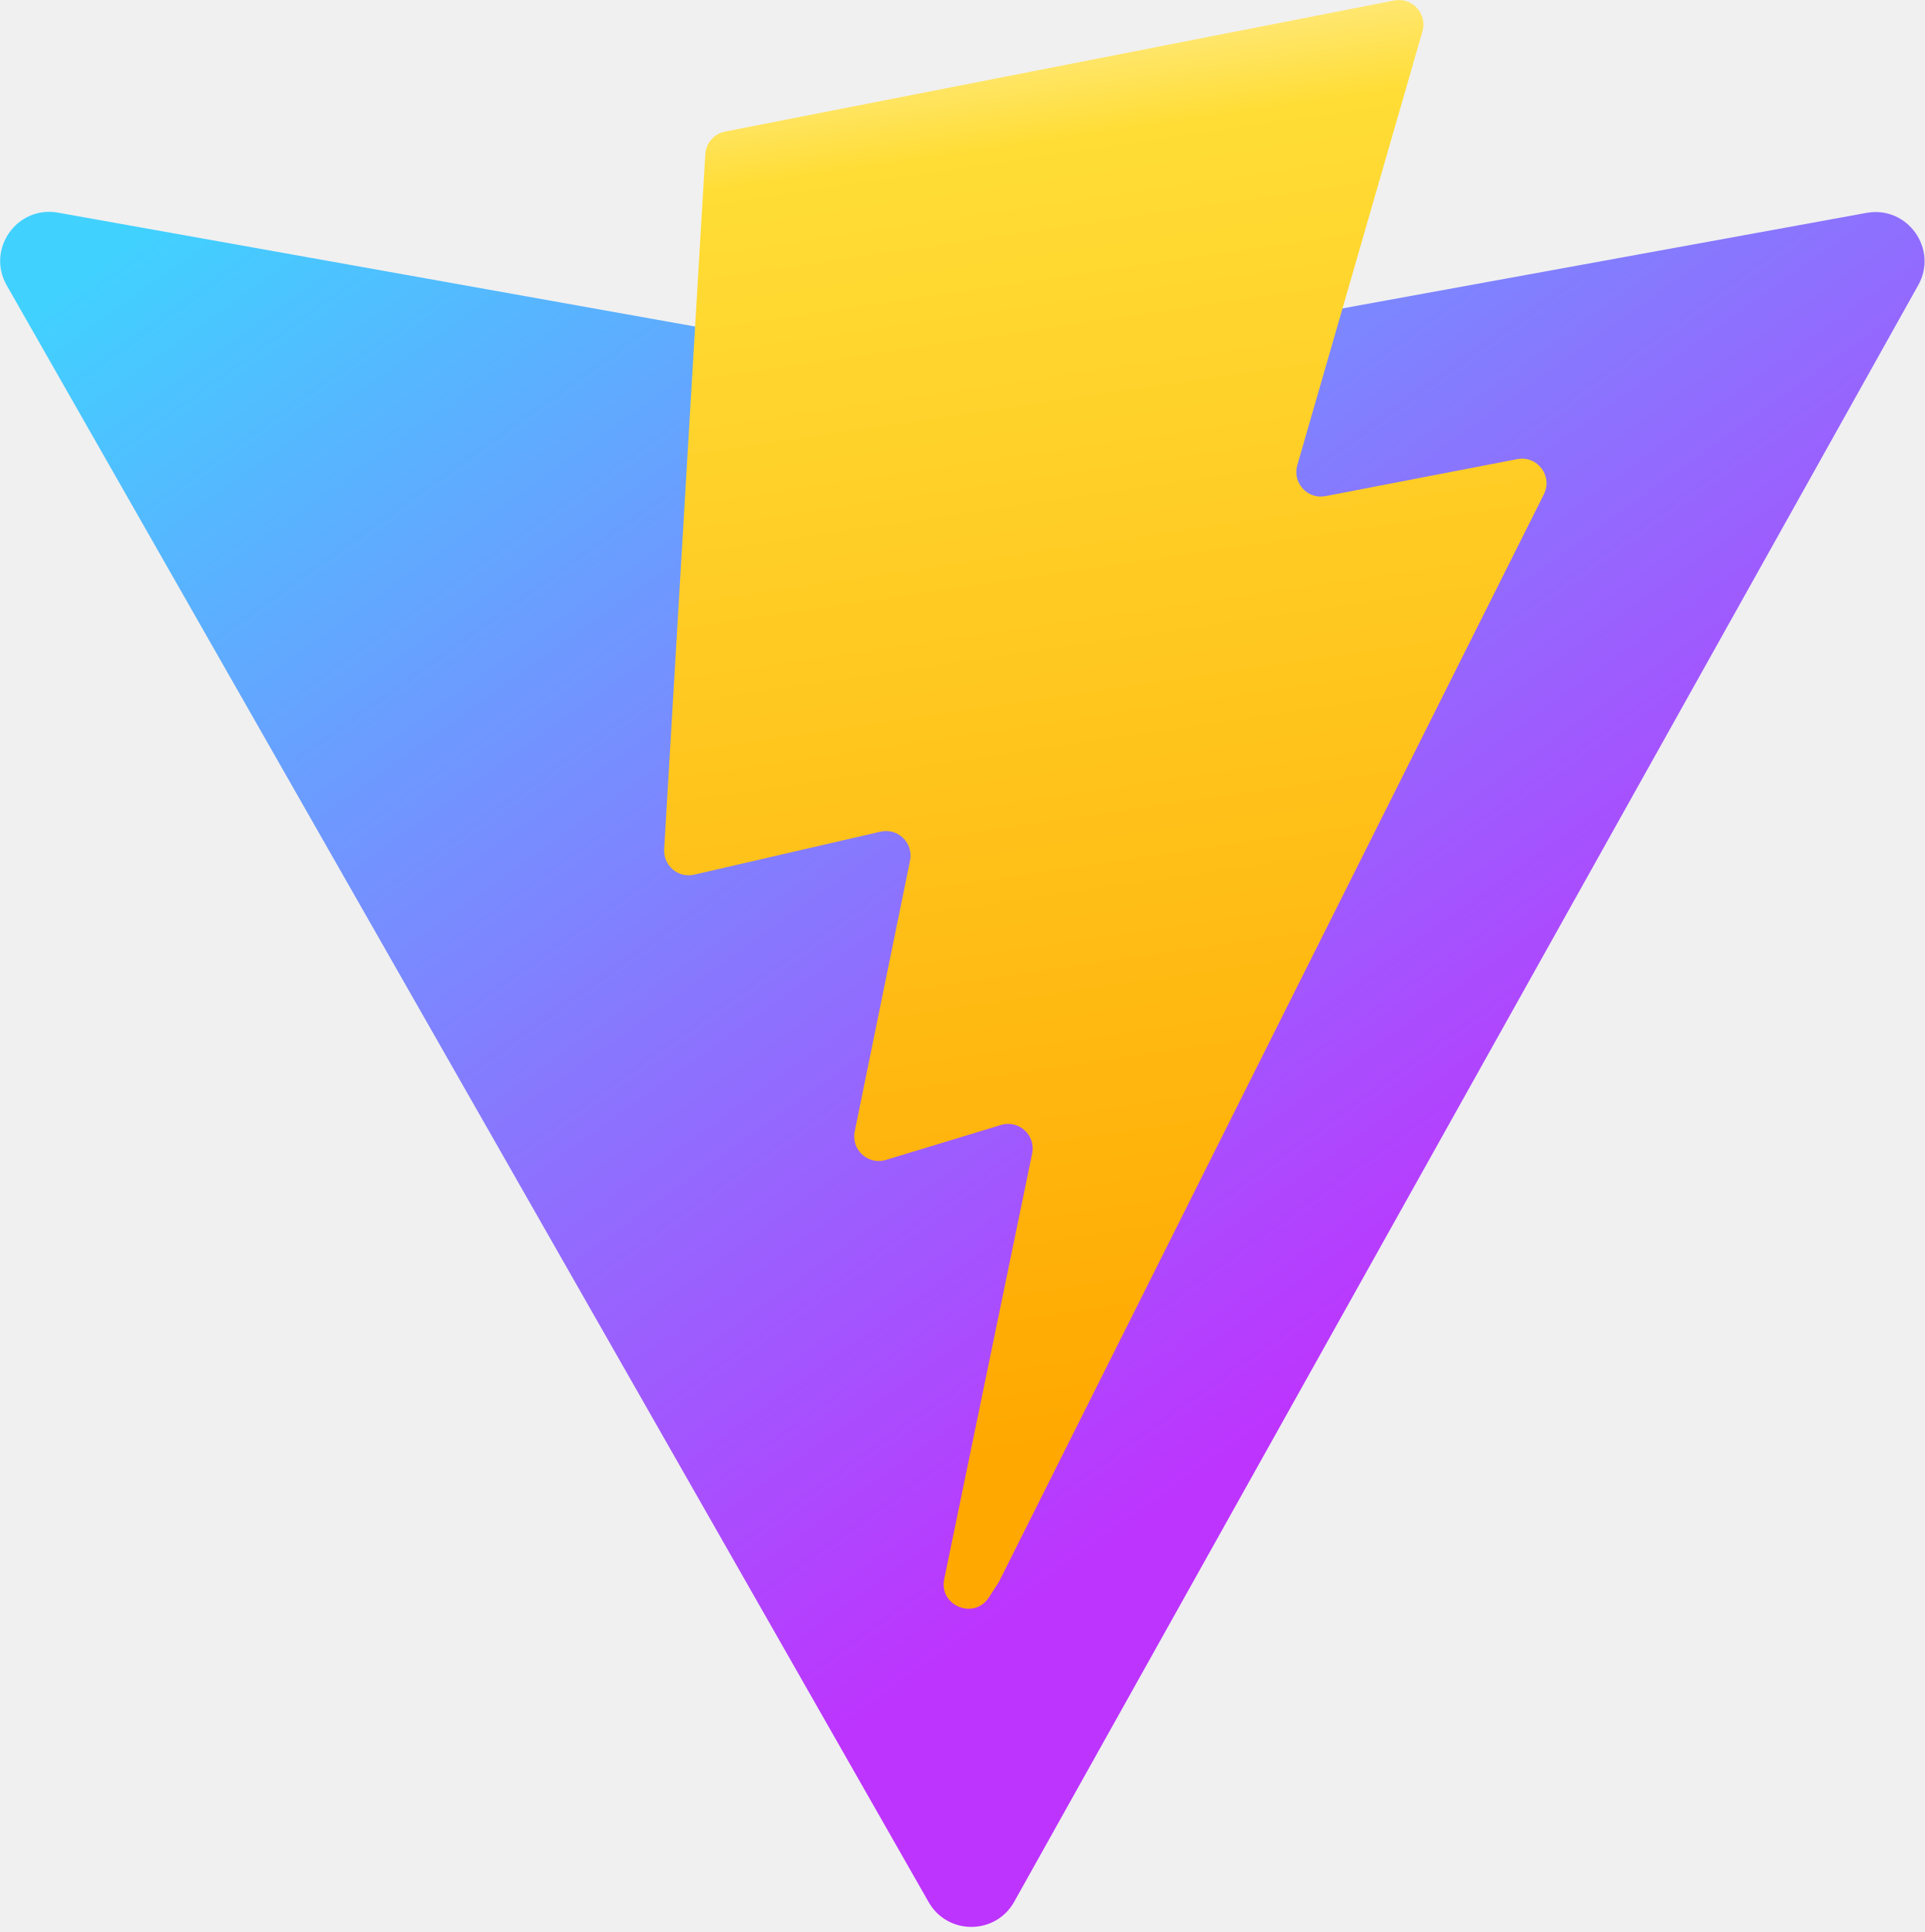
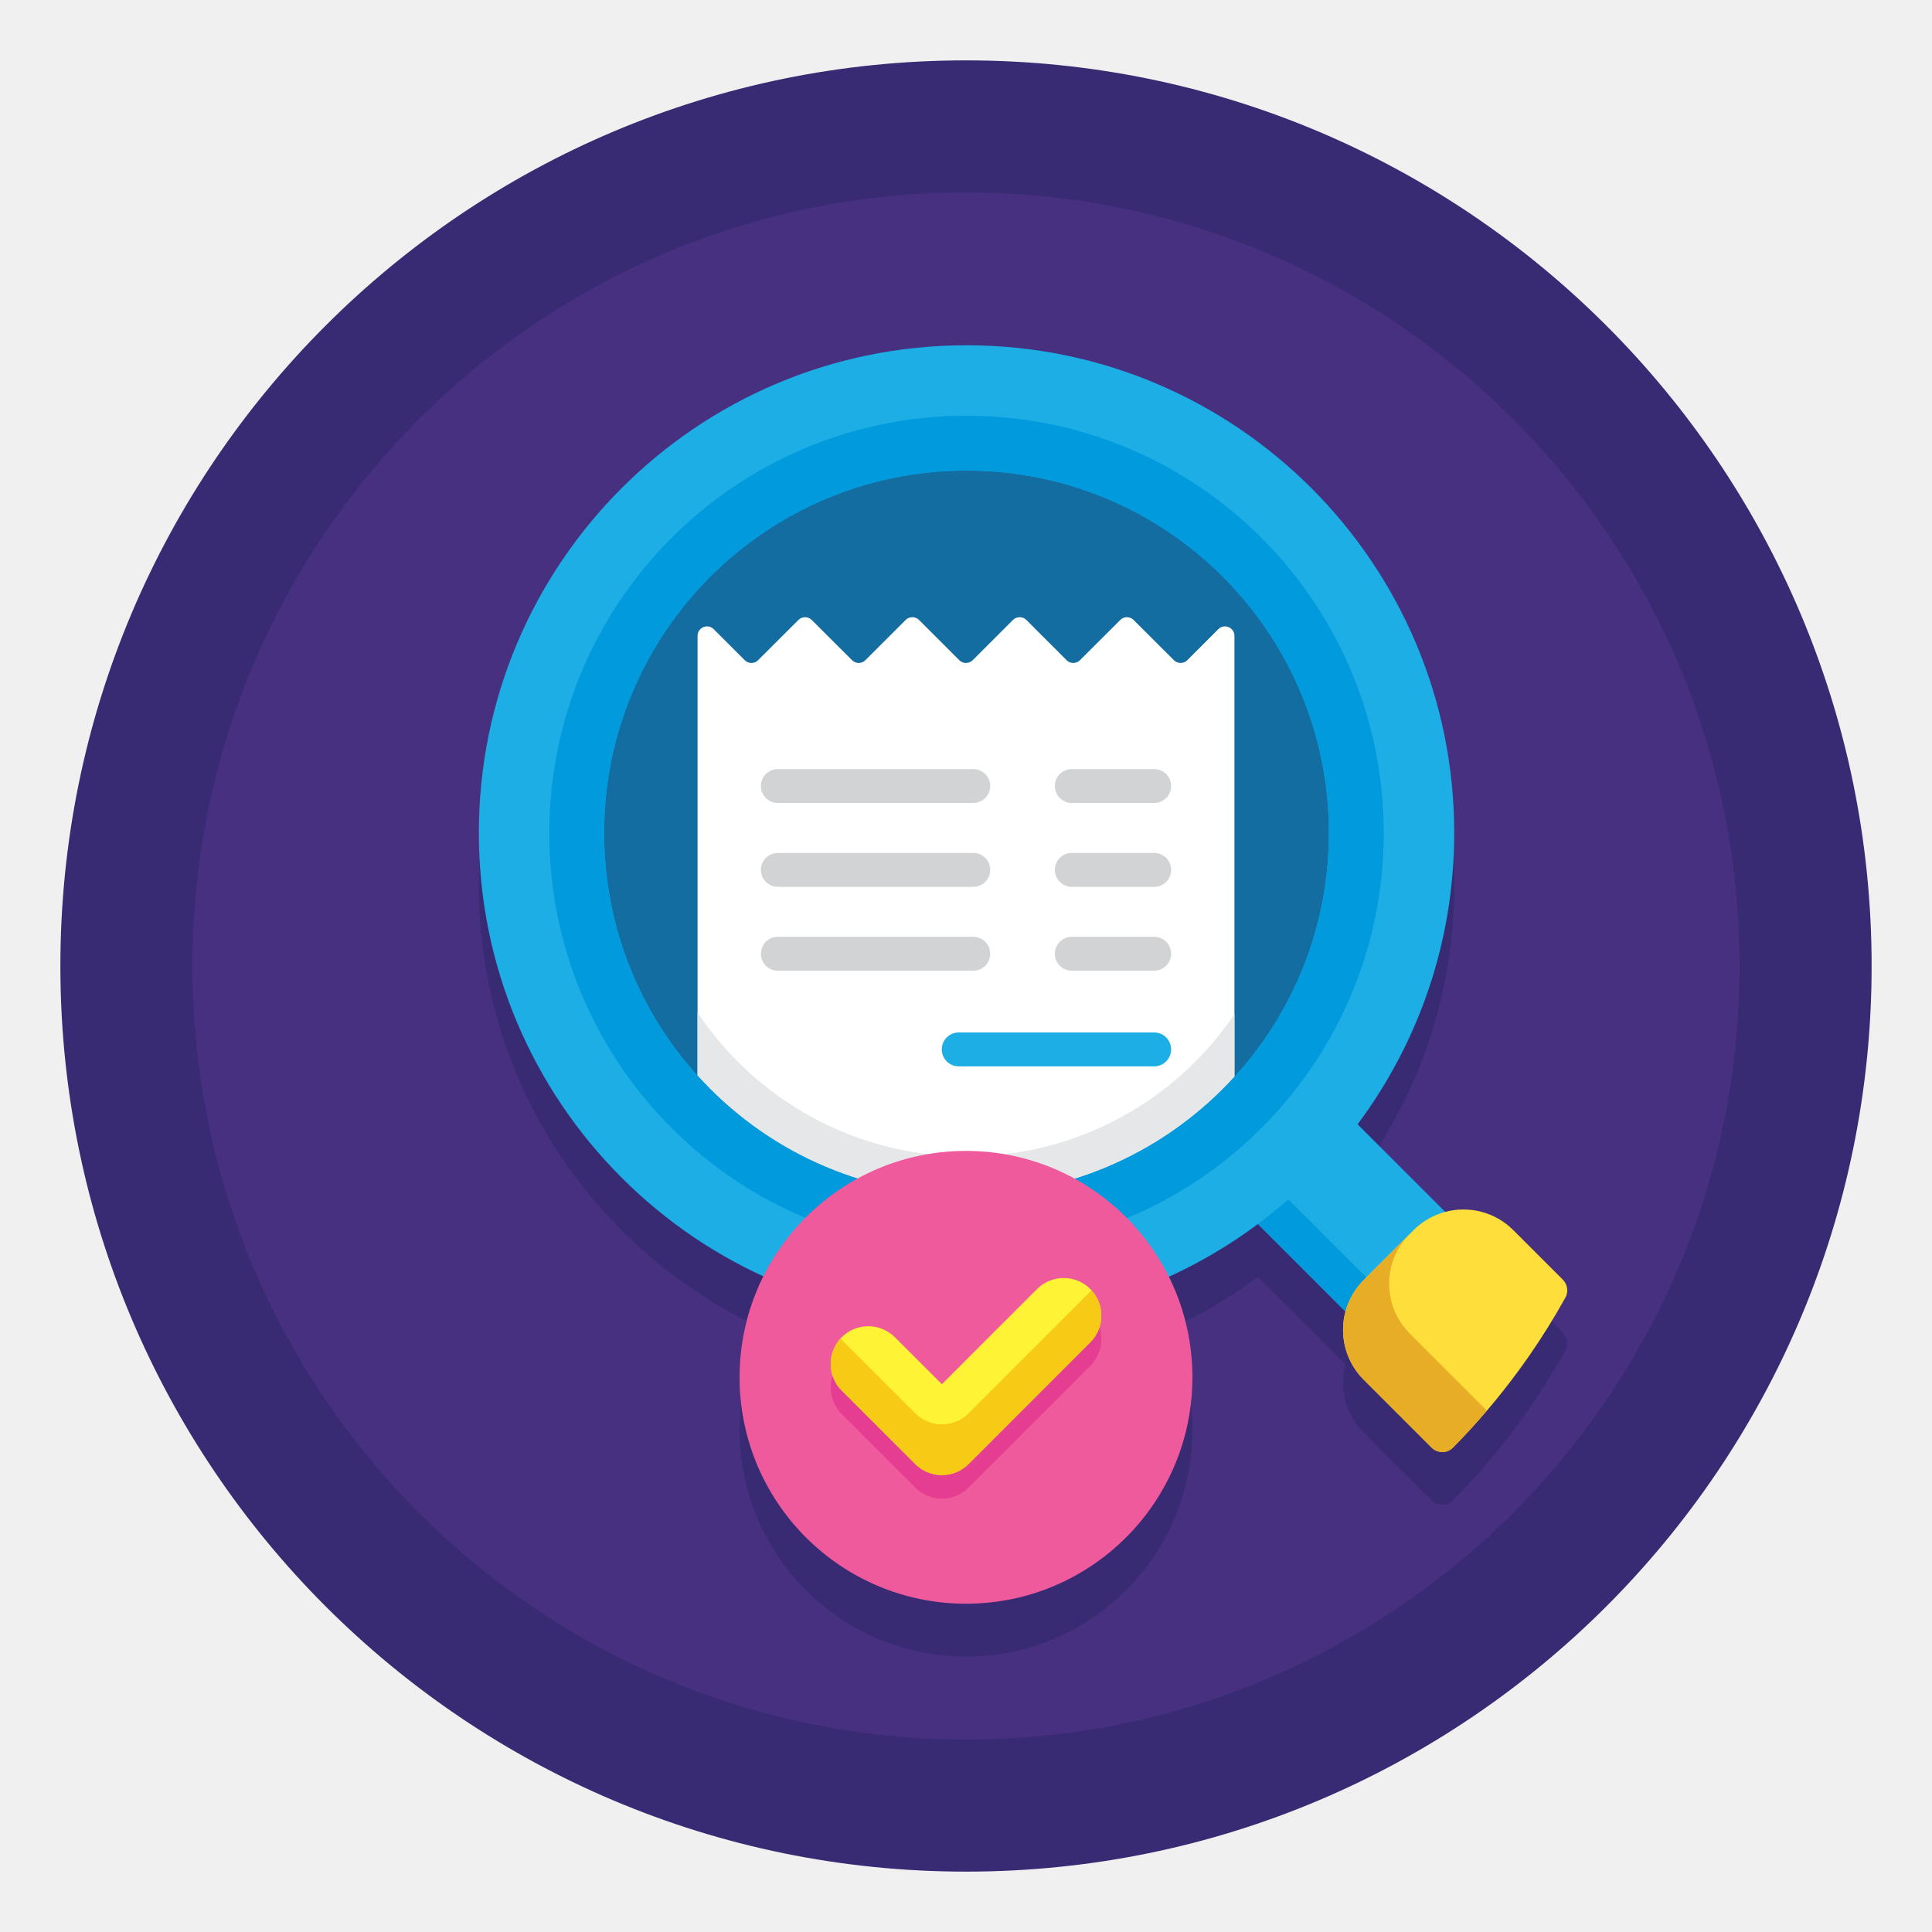
- <svg xmlns="http://www.w3.org/2000/svg" aria-hidden="true" role="img" class="iconify iconify--logos" width="31.88" height="32" preserveAspectRatio="xMidYMid meet" viewBox="0 0 256 257">
-   <defs>
-     <linearGradient id="IconifyId1813088fe1fbc01fb466" x1="-.828%" x2="57.636%" y1="7.652%" y2="78.411%">
-       <stop offset="0%" stop-color="#41D1FF" />
-       <stop offset="100%" stop-color="#BD34FE" />
-     </linearGradient>
-     <linearGradient id="IconifyId1813088fe1fbc01fb467" x1="43.376%" x2="50.316%" y1="2.242%" y2="89.03%">
-       <stop offset="0%" stop-color="#FFEA83" />
-       <stop offset="8.333%" stop-color="#FFDD35" />
-       <stop offset="100%" stop-color="#FFA800" />
-     </linearGradient>
-   </defs>
-   <path fill="url(#IconifyId1813088fe1fbc01fb466)" d="M255.153 37.938L134.897 252.976c-2.483 4.44-8.862 4.466-11.382.048L.875 37.958c-2.746-4.814 1.371-10.646 6.827-9.67l120.385 21.517a6.537 6.537 0 0 0 2.322-.004l117.867-21.483c5.438-.991 9.574 4.796 6.877 9.62Z" />
-   <path fill="url(#IconifyId1813088fe1fbc01fb467)" d="M185.432.063L96.44 17.501a3.268 3.268 0 0 0-2.634 3.014l-5.474 92.456a3.268 3.268 0 0 0 3.997 3.378l24.777-5.718c2.318-.535 4.413 1.507 3.936 3.838l-7.361 36.047c-.495 2.426 1.782 4.5 4.151 3.78l15.304-4.649c2.372-.72 4.652 1.36 4.15 3.788l-11.698 56.621c-.732 3.542 3.979 5.473 5.943 2.437l1.313-2.028l72.516-144.72c1.215-2.423-.88-5.186-3.54-4.672l-25.505 4.922c-2.396.462-4.435-1.77-3.759-4.114l16.646-57.705c.677-2.35-1.37-4.583-3.769-4.113Z" />
+ <svg xmlns="http://www.w3.org/2000/svg" version="1.1" id="Layer_1" x="0px" y="0px" viewBox="0 0 256 256" style="enable-background:new 0 0 256 256;" xml:space="preserve">
+   <style type="text/css">
+ 	.st0{fill:#382B73;}
+ 	.st1{fill:#473080;}
+ 	.st2{fill:#1CAEE4;}
+ 	.st3{fill:#009ADD;}
+ 	.st4{fill:#FEDE3A;}
+ 	.st5{fill:#E7AD27;}
+ 	.st6{fill:#136DA0;}
+ 	.st7{fill:#FFFFFF;}
+ 	.st8{fill:#E6E7E8;}
+ 	.st9{fill:#D1D3D4;}
+ 	.st10{fill:#EF5A9D;}
+ 	.st11{fill:#E43D91;}
+ 	.st12{fill:#FFF335;}
+ 	.st13{fill:#F7CB15;}
+ </style>
+   <g>
+     <g>
+       <circle class="st0" cx="128" cy="128" r="120" />
+       <circle class="st1" cx="128" cy="128" r="102.5" />
+     </g>
+     <path class="st0" d="M207.077,176.557L200.52,170c-2.45-2.45-5.909-3.25-9.029-2.42l-11.604-11.605   c0.001-0.002,0.003-0.003,0.004-0.005c8.04-10.77,12.8-24.13,12.8-38.6c0-35.69-28.93-64.62-64.62-64.62   c-35.69,0-64.62,28.93-64.62,64.62c0,26.075,15.459,48.528,37.707,58.737C99.141,180.139,98,184.686,98,189.501   c0,16.568,13.431,30,30,30s30-13.432,30-30c0-4.792-1.129-9.317-3.127-13.335c4.194-1.913,8.152-4.251,11.807-6.976   c0,0,0.001,0,0.001-0.001l11.599,11.6c0,0,0,0,0,0c-0.83,3.12-0.03,6.58,2.42,9.03l8.993,8.993   c0.778,0.778,2.048,0.791,2.823,0.008c1.561-1.577,3.065-3.215,4.505-4.901c3.946-4.612,7.432-9.634,10.4-14.979   C207.853,178.162,207.706,177.186,207.077,176.557z" />
+     <g>
+       <g>
+         <g>
+           <g>
+             <g>
+               <rect x="167.434" y="144.968" transform="matrix(0.7071 -0.7071 0.7071 0.7071 -60.7064 171.5833)" class="st2" width="18.682" height="28.211" />
+             </g>
+             <rect x="169.414" y="149.749" transform="matrix(0.7071 -0.7071 0.7071 0.7071 -65.4867 169.6032)" class="st3" width="5.161" height="28.211" />
+             <g>
+               <path class="st4" d="M207.077,169.557c0.63,0.63,0.776,1.606,0.344,2.385c-2.969,5.345-6.454,10.367-10.4,14.979        c-1.439,1.686-2.944,3.324-4.505,4.901c-0.774,0.782-2.044,0.77-2.823-0.008l-8.993-8.993c-2.45-2.45-3.25-5.91-2.42-9.03        c0.41-1.53,1.22-2.98,2.42-4.18l6.11-6.11l0.52-0.53c1.19-1.18,2.64-1.98,4.16-2.39c3.12-0.83,6.58-0.03,9.03,2.42        L207.077,169.557z" />
+             </g>
+             <path class="st5" d="M186.81,176.71l10.21,10.21c-1.439,1.686-2.944,3.324-4.505,4.901c-0.774,0.782-2.044,0.77-2.823-0.008       l-8.993-8.993c-2.45-2.45-3.25-5.91-2.42-9.03c0.41-1.53,1.22-2.98,2.42-4.18l6.11-6.11c-2.21,2.21-3.08,5.24-2.62,8.1       C184.49,173.47,185.36,175.26,186.81,176.71z" />
+             <path class="st2" d="M128.07,45.75c-35.69,0-64.62,28.93-64.62,64.62c0,35.68,28.93,64.61,64.62,64.61       c14.48,0,27.84-4.76,38.61-12.79c1.39-1.04,2.73-2.13,4.03-3.27c3.4-2.99,6.48-6.32,9.18-9.95c8.04-10.77,12.8-24.13,12.8-38.6       C192.69,74.68,163.76,45.75,128.07,45.75z M128.07,158.34c-26.5,0-47.98-21.48-47.98-47.97c0-26.5,21.48-47.98,47.98-47.98       s47.98,21.48,47.98,47.98C176.05,136.86,154.57,158.34,128.07,158.34z" />
+             <path class="st3" d="M128.07,55.09c-30.53,0-55.28,24.75-55.28,55.28s24.75,55.28,55.28,55.28c12.57,0,24.15-4.19,33.43-11.25       c0.01,0,0.01-0.01,0.02-0.01c0.88-0.67,1.73-1.37,2.57-2.09c2.96-2.54,5.65-5.39,8.01-8.5c7.06-9.28,11.25-20.86,11.25-33.43       C183.35,79.84,158.6,55.09,128.07,55.09z M128.07,158.34c-26.5,0-47.98-21.48-47.98-47.97c0-26.5,21.48-47.98,47.98-47.98       s47.98,21.48,47.98,47.98C176.05,136.86,154.57,158.34,128.07,158.34z" />
+             <path class="st6" d="M176.05,110.37c0,12.43-4.73,23.75-12.48,32.27c-8.78,9.65-21.43,15.7-35.5,15.7       c-14.15,0-26.87-6.12-35.64-15.86c-7.67-8.5-12.34-19.76-12.34-32.11c0-26.5,21.48-47.98,47.98-47.98       S176.05,83.87,176.05,110.37z" />
+           </g>
+         </g>
+       </g>
+       <g>
+         <path class="st7" d="M163.57,84.26v58.38c-8.78,9.65-21.43,15.7-35.5,15.7c-14.15,0-26.87-6.12-35.64-15.86V84.26     c0-1.12,1.35-1.68,2.14-0.89l4.11,4.11c0.49,0.49,1.28,0.49,1.77,0l5.34-5.33c0.49-0.49,1.28-0.49,1.77,0l5.34,5.33     c0.49,0.49,1.28,0.49,1.77,0l5.33-5.33c0.49-0.49,1.29-0.49,1.78,0l5.33,5.33c0.49,0.49,1.29,0.49,1.78,0l5.33-5.33     c0.49-0.49,1.29-0.49,1.78,0l5.33,5.33c0.49,0.49,1.28,0.49,1.77,0l5.34-5.33c0.49-0.49,1.28-0.49,1.77,0l5.34,5.33     c0.49,0.49,1.28,0.49,1.77,0l4.11-4.11C162.22,82.58,163.57,83.14,163.57,84.26z" />
+         <path class="st8" d="M159.789,139.202c-7.845,8.622-19.147,14.028-31.719,14.028c-12.643,0-24.008-5.468-31.844-14.171     c-1.38-1.53-2.646-3.163-3.796-4.881v8.302c8.77,9.74,21.49,15.86,35.64,15.86c14.07,0,26.72-6.05,35.5-15.7v-8.249     C162.422,136.084,161.161,137.694,159.789,139.202z" />
+         <g>
+           <path class="st9" d="M128.962,106.401h-25.894c-1.241,0-2.247-1.006-2.247-2.247l0,0c0-1.241,1.006-2.247,2.247-2.247h25.894      c1.241,0,2.247,1.006,2.247,2.247l0,0C131.209,105.395,130.203,106.401,128.962,106.401z" />
+           <path class="st9" d="M152.932,106.401H142.02c-1.241,0-2.247-1.006-2.247-2.247l0,0c0-1.241,1.006-2.247,2.247-2.247h10.912      c1.241,0,2.247,1.006,2.247,2.247l0,0C155.179,105.395,154.173,106.401,152.932,106.401z" />
+         </g>
+         <g>
+           <path class="st9" d="M128.962,117.513h-25.894c-1.241,0-2.247-1.006-2.247-2.247l0,0c0-1.241,1.006-2.247,2.247-2.247h25.894      c1.241,0,2.247,1.006,2.247,2.247l0,0C131.209,116.507,130.203,117.513,128.962,117.513z" />
+           <path class="st9" d="M152.932,117.513H142.02c-1.241,0-2.247-1.006-2.247-2.247l0,0c0-1.241,1.006-2.247,2.247-2.247h10.912      c1.241,0,2.247,1.006,2.247,2.247l0,0C155.179,116.507,154.173,117.513,152.932,117.513z" />
+         </g>
+         <g>
+           <path class="st9" d="M128.962,128.624h-25.894c-1.241,0-2.247-1.006-2.247-2.247l0,0c0-1.241,1.006-2.247,2.247-2.247h25.894      c1.241,0,2.247,1.006,2.247,2.247l0,0C131.209,127.618,130.203,128.624,128.962,128.624z" />
+           <path class="st9" d="M152.932,128.624H142.02c-1.241,0-2.247-1.006-2.247-2.247l0,0c0-1.241,1.006-2.247,2.247-2.247h10.912      c1.241,0,2.247,1.006,2.247,2.247l0,0C155.179,127.618,154.173,128.624,152.932,128.624z" />
+         </g>
+         <path class="st2" d="M152.932,141.299h-25.894c-1.241,0-2.247-1.006-2.247-2.247l0,0c0-1.241,1.006-2.247,2.247-2.247h25.894     c1.241,0,2.247,1.006,2.247,2.247l0,0C155.179,140.293,154.173,141.299,152.932,141.299z" />
+       </g>
+       <g>
+         <circle class="st10" cx="128" cy="182.501" r="30" />
+         <g>
+           <g>
+             <g>
+               <path class="st11" d="M124.807,198.574c-1.322,0-2.591-0.526-3.526-1.461l-9.751-9.749c-1.948-1.947-1.948-5.104,0-7.053        c1.948-1.948,5.104-1.948,7.053,0l6.225,6.222l12.612-12.613c1.948-1.948,5.104-1.948,7.053,0        c1.948,1.947,1.948,5.104,0,7.053l-16.138,16.141C127.398,198.049,126.132,198.574,124.807,198.574z" />
+             </g>
+             <g>
+               <path class="st12" d="M124.807,195.456c-1.322,0-2.591-0.526-3.526-1.461l-9.751-9.749c-1.948-1.947-1.948-5.104,0-7.053        c1.948-1.948,5.104-1.948,7.053,0l6.225,6.221l12.612-12.613c1.948-1.948,5.104-1.948,7.053,0        c1.948,1.947,1.948,5.104,0,7.053l-16.138,16.141C127.398,194.93,126.132,195.456,124.807,195.456z" />
+             </g>
+             <path class="st13" d="M144.471,171.133l-16.138,16.141c-0.935,0.935-2.202,1.461-3.526,1.461c-1.322,0-2.591-0.526-3.526-1.461       l-9.751-9.75c-0.051-0.052-0.087-0.112-0.135-0.166c-1.796,1.958-1.761,4.992,0.135,6.887l9.751,9.75       c0.935,0.935,2.205,1.461,3.526,1.461c1.325,0,2.591-0.526,3.526-1.461l16.138-16.141c1.897-1.897,1.932-4.931,0.136-6.887       C144.557,171.02,144.523,171.081,144.471,171.133z" />
+           </g>
+         </g>
+       </g>
+     </g>
+   </g>
</svg>
